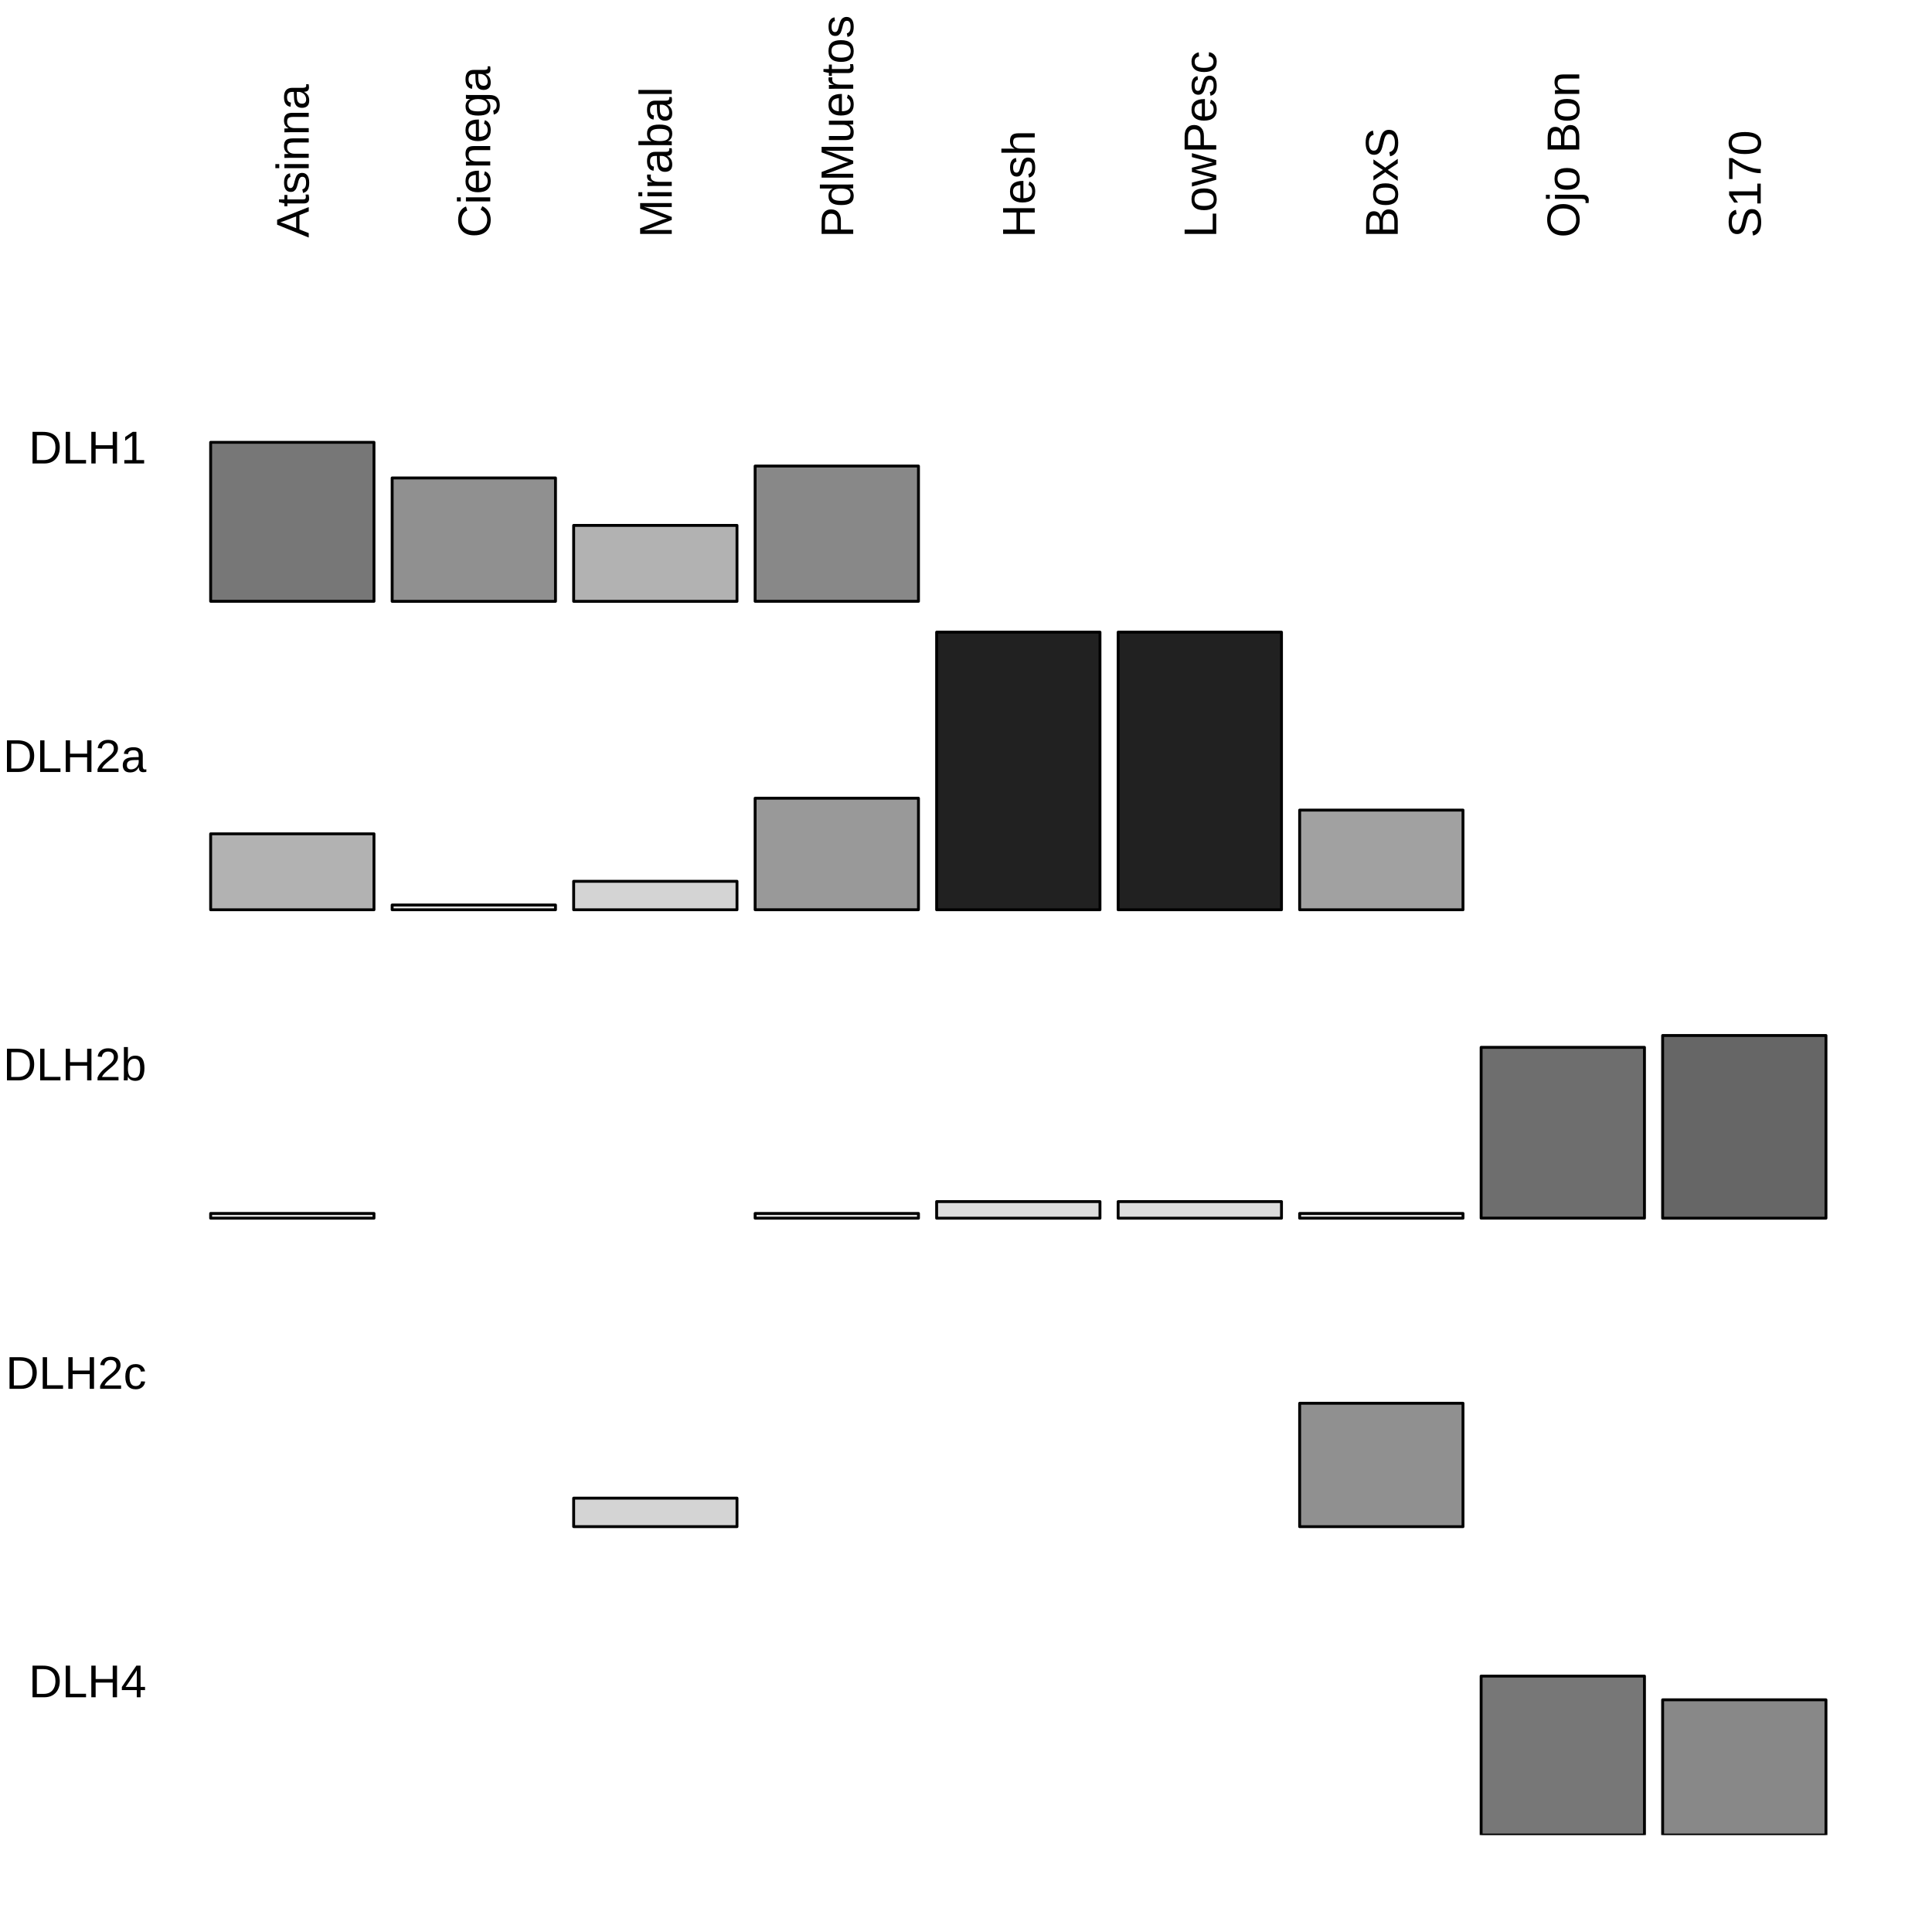
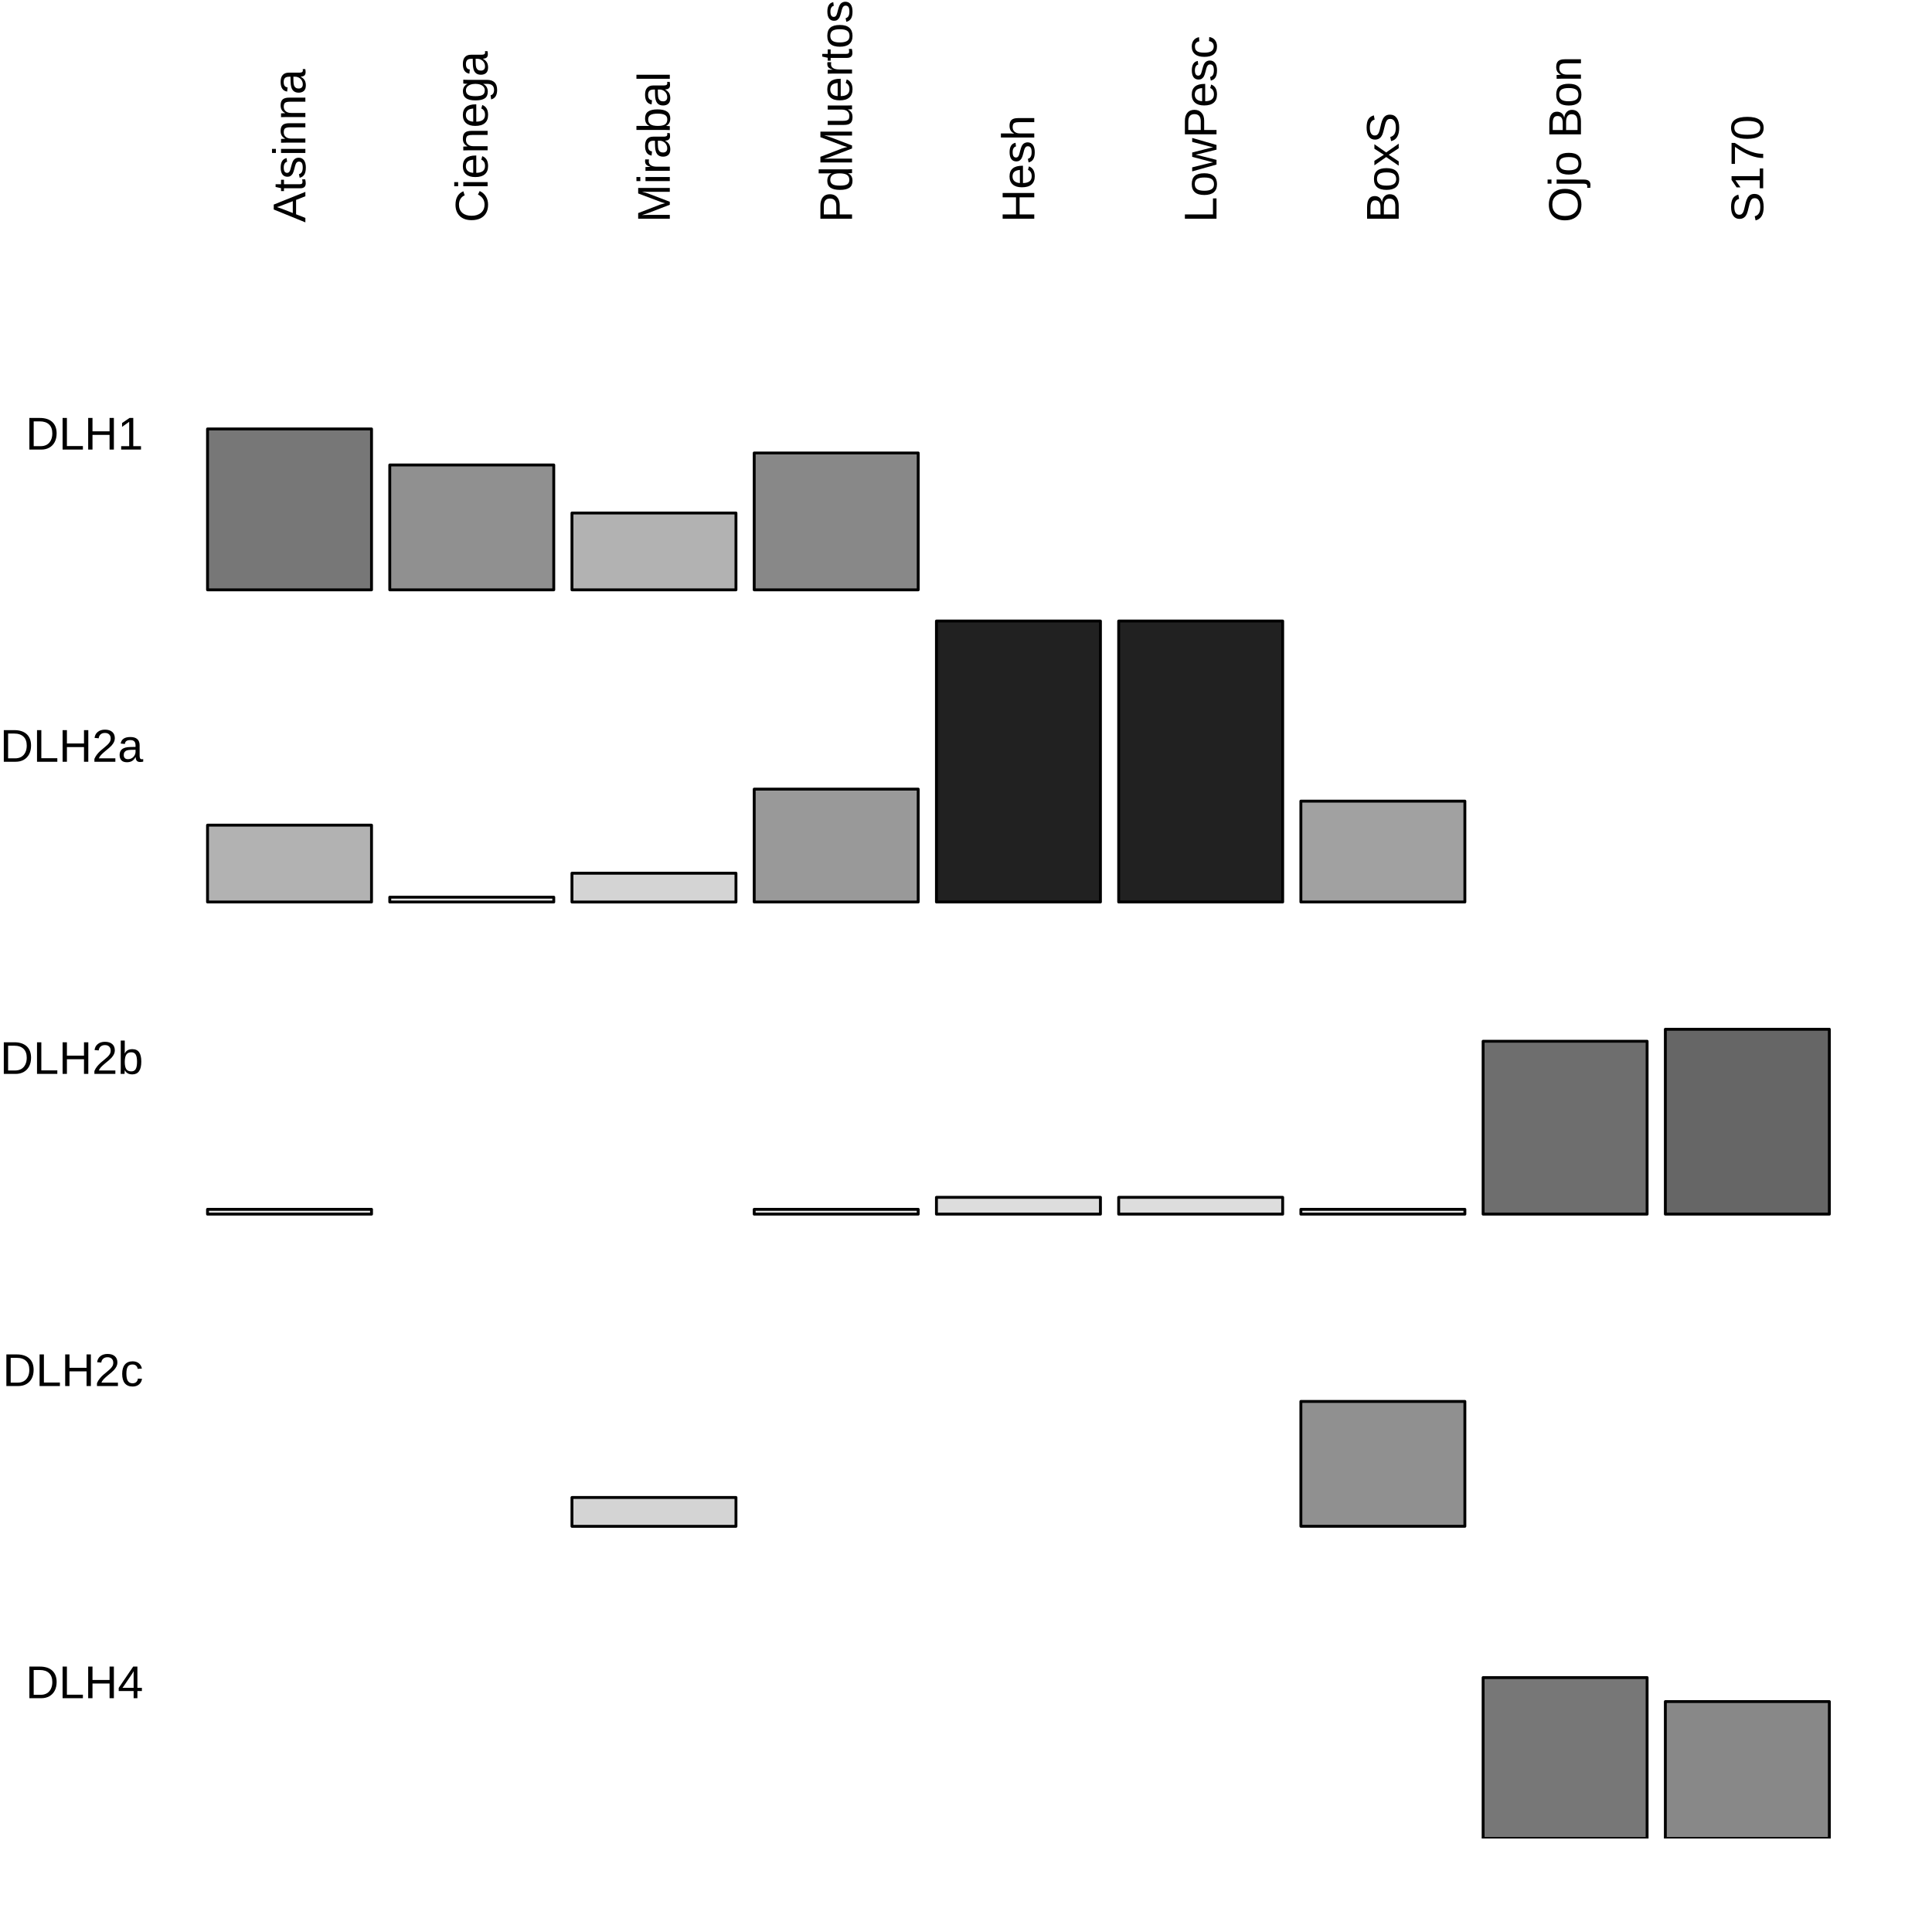
<svg xmlns="http://www.w3.org/2000/svg" class="svglite" width="504.00pt" height="504.00pt" viewBox="0 0 504.00 504.00">
  <defs>
    <style type="text/css">
    .svglite line, .svglite polyline, .svglite polygon, .svglite path, .svglite rect, .svglite circle {
      fill: none;
      stroke: #000000;
      stroke-linecap: round;
      stroke-linejoin: round;
      stroke-miterlimit: 10.00;
    }
    .svglite text {
      white-space: pre;
    }
  </style>
  </defs>
  <rect width="100%" height="100%" style="stroke: none; fill: #FFFFFF;" />
  <defs>
    <clipPath id="cpMC4wMHw1MDQuMDB8MC4wMHw1MDQuMDA=">
      <rect x="0.00" y="0.00" width="504.00" height="504.00" />
    </clipPath>
  </defs>
  <g clip-path="url(#cpMC4wMHw1MDQuMDB8MC4wMHw1MDQuMDA=)">
</g>
  <defs>
-     <clipPath id="cpNTIuNTh8NDc4LjcxfDc2LjQwfDQ3OC43MQ==">
-       <rect x="52.58" y="76.40" width="426.13" height="402.31" />
+     <clipPath id="cpNTEuNzZ8NDc5LjYwfDcyLjQ0fDQ3OS42MA==">
+       <rect x="51.76" y="72.44" width="427.84" height="407.16" />
    </clipPath>
  </defs>
-   <g clip-path="url(#cpNTIuNTh8NDc4LjcxfDc2LjQwfDQ3OC43MQ==)">
-     <rect x="54.95" y="115.39" width="42.61" height="41.47" style="stroke-width: 0.75; fill: #777777;" />
-     <rect x="54.95" y="217.52" width="42.61" height="19.81" style="stroke-width: 0.75; fill: #B2B2B2;" />
-     <rect x="54.95" y="316.55" width="42.61" height="1.24" style="stroke-width: 0.75; fill: #E5E5E5;" />
-     <rect x="54.95" y="478.71" width="42.61" height="0.00" style="stroke-width: 0.75; fill: #F6F6F6;" />
-     <rect x="102.30" y="124.68" width="42.61" height="32.19" style="stroke-width: 0.75; fill: #909090;" />
-     <rect x="102.30" y="236.09" width="42.61" height="1.24" style="stroke-width: 0.75; fill: #E5E5E5;" />
-     <rect x="102.30" y="317.79" width="42.61" height="0.00" style="stroke-width: 0.75; fill: #EEEEEE;" />
-     <rect x="149.65" y="137.06" width="42.61" height="19.81" style="stroke-width: 0.75; fill: #B2B2B2;" />
-     <rect x="149.65" y="229.90" width="42.61" height="7.43" style="stroke-width: 0.75; fill: #D4D4D4;" />
-     <rect x="149.65" y="317.79" width="42.61" height="0.00" style="stroke-width: 0.75; fill: #EEEEEE;" />
-     <rect x="149.65" y="390.82" width="42.61" height="7.43" style="stroke-width: 0.75; fill: #D4D4D4;" />
-     <rect x="196.99" y="121.58" width="42.61" height="35.28" style="stroke-width: 0.75; fill: #888888;" />
-     <rect x="196.99" y="208.23" width="42.61" height="29.09" style="stroke-width: 0.75; fill: #999999;" />
-     <rect x="196.99" y="316.55" width="42.61" height="1.24" style="stroke-width: 0.75; fill: #E5E5E5;" />
-     <rect x="244.34" y="164.91" width="42.61" height="72.42" style="stroke-width: 0.75; fill: #212121;" />
-     <rect x="244.34" y="313.46" width="42.61" height="4.33" style="stroke-width: 0.75; fill: #DDDDDD;" />
-     <rect x="291.69" y="156.86" width="42.61" height="0.00" style="stroke-width: 0.75; fill: #F6F6F6;" />
-     <rect x="291.69" y="164.91" width="42.61" height="72.42" style="stroke-width: 0.75; fill: #212121;" />
-     <rect x="291.69" y="313.46" width="42.61" height="4.33" style="stroke-width: 0.75; fill: #DDDDDD;" />
-     <rect x="339.04" y="211.33" width="42.61" height="26.00" style="stroke-width: 0.75; fill: #A1A1A1;" />
-     <rect x="339.04" y="316.55" width="42.61" height="1.24" style="stroke-width: 0.75; fill: #E5E5E5;" />
-     <rect x="339.04" y="366.07" width="42.61" height="32.19" style="stroke-width: 0.75; fill: #909090;" />
-     <rect x="386.38" y="273.22" width="42.61" height="44.56" style="stroke-width: 0.75; fill: #6E6E6E;" />
-     <rect x="386.38" y="437.24" width="42.61" height="41.47" style="stroke-width: 0.75; fill: #777777;" />
-     <rect x="433.73" y="270.13" width="42.61" height="47.66" style="stroke-width: 0.75; fill: #666666;" />
-     <rect x="433.73" y="443.43" width="42.61" height="35.28" style="stroke-width: 0.75; fill: #888888;" />
+   <g clip-path="url(#cpNTEuNzZ8NDc5LjYwfDcyLjQ0fDQ3OS42MA==)">
+     <rect x="54.14" y="111.90" width="42.78" height="41.97" style="stroke-width: 0.75; fill: #777777;" />
+     <rect x="54.14" y="215.26" width="42.78" height="20.04" style="stroke-width: 0.75; fill: #B2B2B2;" />
+     <rect x="54.14" y="315.48" width="42.78" height="1.25" style="stroke-width: 0.75; fill: #E5E5E5;" />
+     <rect x="54.14" y="479.60" width="42.78" height="0.00" style="stroke-width: 0.75; fill: #F6F6F6;" />
+     <rect x="101.68" y="121.30" width="42.78" height="32.57" style="stroke-width: 0.75; fill: #909090;" />
+     <rect x="101.68" y="234.05" width="42.78" height="1.25" style="stroke-width: 0.75; fill: #E5E5E5;" />
+     <rect x="101.68" y="316.74" width="42.78" height="0.00" style="stroke-width: 0.75; fill: #EEEEEE;" />
+     <rect x="149.21" y="133.83" width="42.78" height="20.04" style="stroke-width: 0.75; fill: #B2B2B2;" />
+     <rect x="149.21" y="227.79" width="42.78" height="7.52" style="stroke-width: 0.75; fill: #D4D4D4;" />
+     <rect x="149.21" y="316.74" width="42.78" height="0.00" style="stroke-width: 0.75; fill: #EEEEEE;" />
+     <rect x="149.21" y="390.65" width="42.78" height="7.52" style="stroke-width: 0.75; fill: #D4D4D4;" />
+     <rect x="196.75" y="118.17" width="42.78" height="35.70" style="stroke-width: 0.75; fill: #888888;" />
+     <rect x="196.75" y="205.86" width="42.78" height="29.44" style="stroke-width: 0.75; fill: #999999;" />
+     <rect x="196.75" y="315.48" width="42.78" height="1.25" style="stroke-width: 0.75; fill: #E5E5E5;" />
+     <rect x="244.29" y="162.01" width="42.78" height="73.29" style="stroke-width: 0.75; fill: #212121;" />
+     <rect x="244.29" y="312.35" width="42.78" height="4.38" style="stroke-width: 0.75; fill: #DDDDDD;" />
+     <rect x="291.83" y="153.87" width="42.78" height="0.00" style="stroke-width: 0.75; fill: #F6F6F6;" />
+     <rect x="291.83" y="162.01" width="42.78" height="73.29" style="stroke-width: 0.75; fill: #212121;" />
+     <rect x="291.83" y="312.35" width="42.78" height="4.38" style="stroke-width: 0.75; fill: #DDDDDD;" />
+     <rect x="339.36" y="208.99" width="42.78" height="26.31" style="stroke-width: 0.75; fill: #A1A1A1;" />
+     <rect x="339.36" y="315.48" width="42.78" height="1.25" style="stroke-width: 0.75; fill: #E5E5E5;" />
+     <rect x="339.36" y="365.59" width="42.78" height="32.57" style="stroke-width: 0.75; fill: #909090;" />
+     <rect x="386.90" y="271.63" width="42.78" height="45.10" style="stroke-width: 0.75; fill: #6E6E6E;" />
+     <rect x="386.90" y="437.63" width="42.78" height="41.97" style="stroke-width: 0.75; fill: #777777;" />
+     <rect x="434.44" y="268.50" width="42.78" height="48.23" style="stroke-width: 0.75; fill: #666666;" />
+     <rect x="434.44" y="443.89" width="42.78" height="35.70" style="stroke-width: 0.75; fill: #888888;" />
  </g>
  <g clip-path="url(#cpMC4wMHw1MDQuMDB8MC4wMHw1MDQuMDA=)">
-     <text x="38.18" y="442.77" text-anchor="end" style="font-size: 12.00px; font-family: &quot;Arial&quot;;" textLength="30.80px" lengthAdjust="spacingAndGlyphs">DLH4</text>
-     <text x="38.18" y="362.30" text-anchor="end" style="font-size: 12.00px; font-family: &quot;Arial&quot;;" textLength="36.56px" lengthAdjust="spacingAndGlyphs">DLH2c</text>
-     <text x="38.18" y="281.84" text-anchor="end" style="font-size: 12.00px; font-family: &quot;Arial&quot;;" textLength="38.18px" lengthAdjust="spacingAndGlyphs">DLH2b</text>
-     <text x="38.18" y="201.38" text-anchor="end" style="font-size: 12.00px; font-family: &quot;Arial&quot;;" textLength="37.53px" lengthAdjust="spacingAndGlyphs">DLH2a</text>
-     <text x="38.18" y="120.91" text-anchor="end" style="font-size: 12.00px; font-family: &quot;Arial&quot;;" textLength="30.80px" lengthAdjust="spacingAndGlyphs">DLH1</text>
-     <text transform="translate(80.54,62.00) rotate(-90)" style="font-size: 12.00px; font-family: &quot;Arial&quot;;" textLength="42.41px" lengthAdjust="spacingAndGlyphs">Atsinna</text>
-     <text transform="translate(127.89,62.00) rotate(-90)" style="font-size: 12.00px; font-family: &quot;Arial&quot;;" textLength="45.74px" lengthAdjust="spacingAndGlyphs">Cienega</text>
-     <text transform="translate(175.24,62.00) rotate(-90)" style="font-size: 12.00px; font-family: &quot;Arial&quot;;" textLength="42.88px" lengthAdjust="spacingAndGlyphs">Mirabal</text>
-     <text transform="translate(222.58,62.00) rotate(-90)" style="font-size: 12.00px; font-family: &quot;Arial&quot;;" textLength="62.00px" lengthAdjust="spacingAndGlyphs">PdMuertos</text>
-     <text transform="translate(269.93,62.00) rotate(-90)" style="font-size: 12.00px; font-family: &quot;Arial&quot;;" textLength="28.82px" lengthAdjust="spacingAndGlyphs">Hesh</text>
-     <text transform="translate(317.28,62.00) rotate(-90)" style="font-size: 12.00px; font-family: &quot;Arial&quot;;" textLength="48.51px" lengthAdjust="spacingAndGlyphs">LowPesc</text>
-     <text transform="translate(364.63,62.00) rotate(-90)" style="font-size: 12.00px; font-family: &quot;Arial&quot;;" textLength="27.99px" lengthAdjust="spacingAndGlyphs">BoxS</text>
-     <text transform="translate(411.98,62.00) rotate(-90)" style="font-size: 12.00px; font-family: &quot;Arial&quot;;" textLength="45.32px" lengthAdjust="spacingAndGlyphs">Ojo Bon</text>
-     <text transform="translate(459.32,62.00) rotate(-90)" style="font-size: 12.00px; font-family: &quot;Arial&quot;;" textLength="27.17px" lengthAdjust="spacingAndGlyphs">S170</text>
+     <text x="37.36" y="443.01" text-anchor="end" style="font-size: 12.00px; font-family: &quot;Liberation Sans&quot;;" textLength="30.69px" lengthAdjust="spacingAndGlyphs">DLH4</text>
+     <text x="37.36" y="361.58" text-anchor="end" style="font-size: 12.00px; font-family: &quot;Liberation Sans&quot;;" textLength="36.69px" lengthAdjust="spacingAndGlyphs">DLH2c</text>
+     <text x="37.36" y="280.15" text-anchor="end" style="font-size: 12.00px; font-family: &quot;Liberation Sans&quot;;" textLength="37.36px" lengthAdjust="spacingAndGlyphs">DLH2b</text>
+     <text x="37.36" y="198.72" text-anchor="end" style="font-size: 12.00px; font-family: &quot;Liberation Sans&quot;;" textLength="37.36px" lengthAdjust="spacingAndGlyphs">DLH2a</text>
+     <text x="37.36" y="117.28" text-anchor="end" style="font-size: 12.00px; font-family: &quot;Liberation Sans&quot;;" textLength="30.69px" lengthAdjust="spacingAndGlyphs">DLH1</text>
+     <text transform="translate(79.66,58.04) rotate(-90)" style="font-size: 12.00px; font-family: &quot;Liberation Sans&quot;;" textLength="40.03px" lengthAdjust="spacingAndGlyphs">Atsinna</text>
+     <text transform="translate(127.20,58.04) rotate(-90)" style="font-size: 12.00px; font-family: &quot;Liberation Sans&quot;;" textLength="44.70px" lengthAdjust="spacingAndGlyphs">Cienega</text>
+     <text transform="translate(174.73,58.04) rotate(-90)" style="font-size: 12.00px; font-family: &quot;Liberation Sans&quot;;" textLength="39.35px" lengthAdjust="spacingAndGlyphs">Mirabal</text>
+     <text transform="translate(222.27,58.04) rotate(-90)" style="font-size: 12.00px; font-family: &quot;Liberation Sans&quot;;" textLength="58.04px" lengthAdjust="spacingAndGlyphs">PdMuertos</text>
+     <text transform="translate(269.81,58.04) rotate(-90)" style="font-size: 12.00px; font-family: &quot;Liberation Sans&quot;;" textLength="28.02px" lengthAdjust="spacingAndGlyphs">Hesh</text>
+     <text transform="translate(317.35,58.04) rotate(-90)" style="font-size: 12.00px; font-family: &quot;Liberation Sans&quot;;" textLength="48.71px" lengthAdjust="spacingAndGlyphs">LowPesc</text>
+     <text transform="translate(364.88,58.04) rotate(-90)" style="font-size: 12.00px; font-family: &quot;Liberation Sans&quot;;" textLength="28.69px" lengthAdjust="spacingAndGlyphs">BoxS</text>
+     <text transform="translate(412.42,58.04) rotate(-90)" style="font-size: 12.00px; font-family: &quot;Liberation Sans&quot;;" textLength="43.37px" lengthAdjust="spacingAndGlyphs">Ojo Bon</text>
+     <text transform="translate(459.96,58.04) rotate(-90)" style="font-size: 12.00px; font-family: &quot;Liberation Sans&quot;;" textLength="28.03px" lengthAdjust="spacingAndGlyphs">S170</text>
  </g>
</svg>
